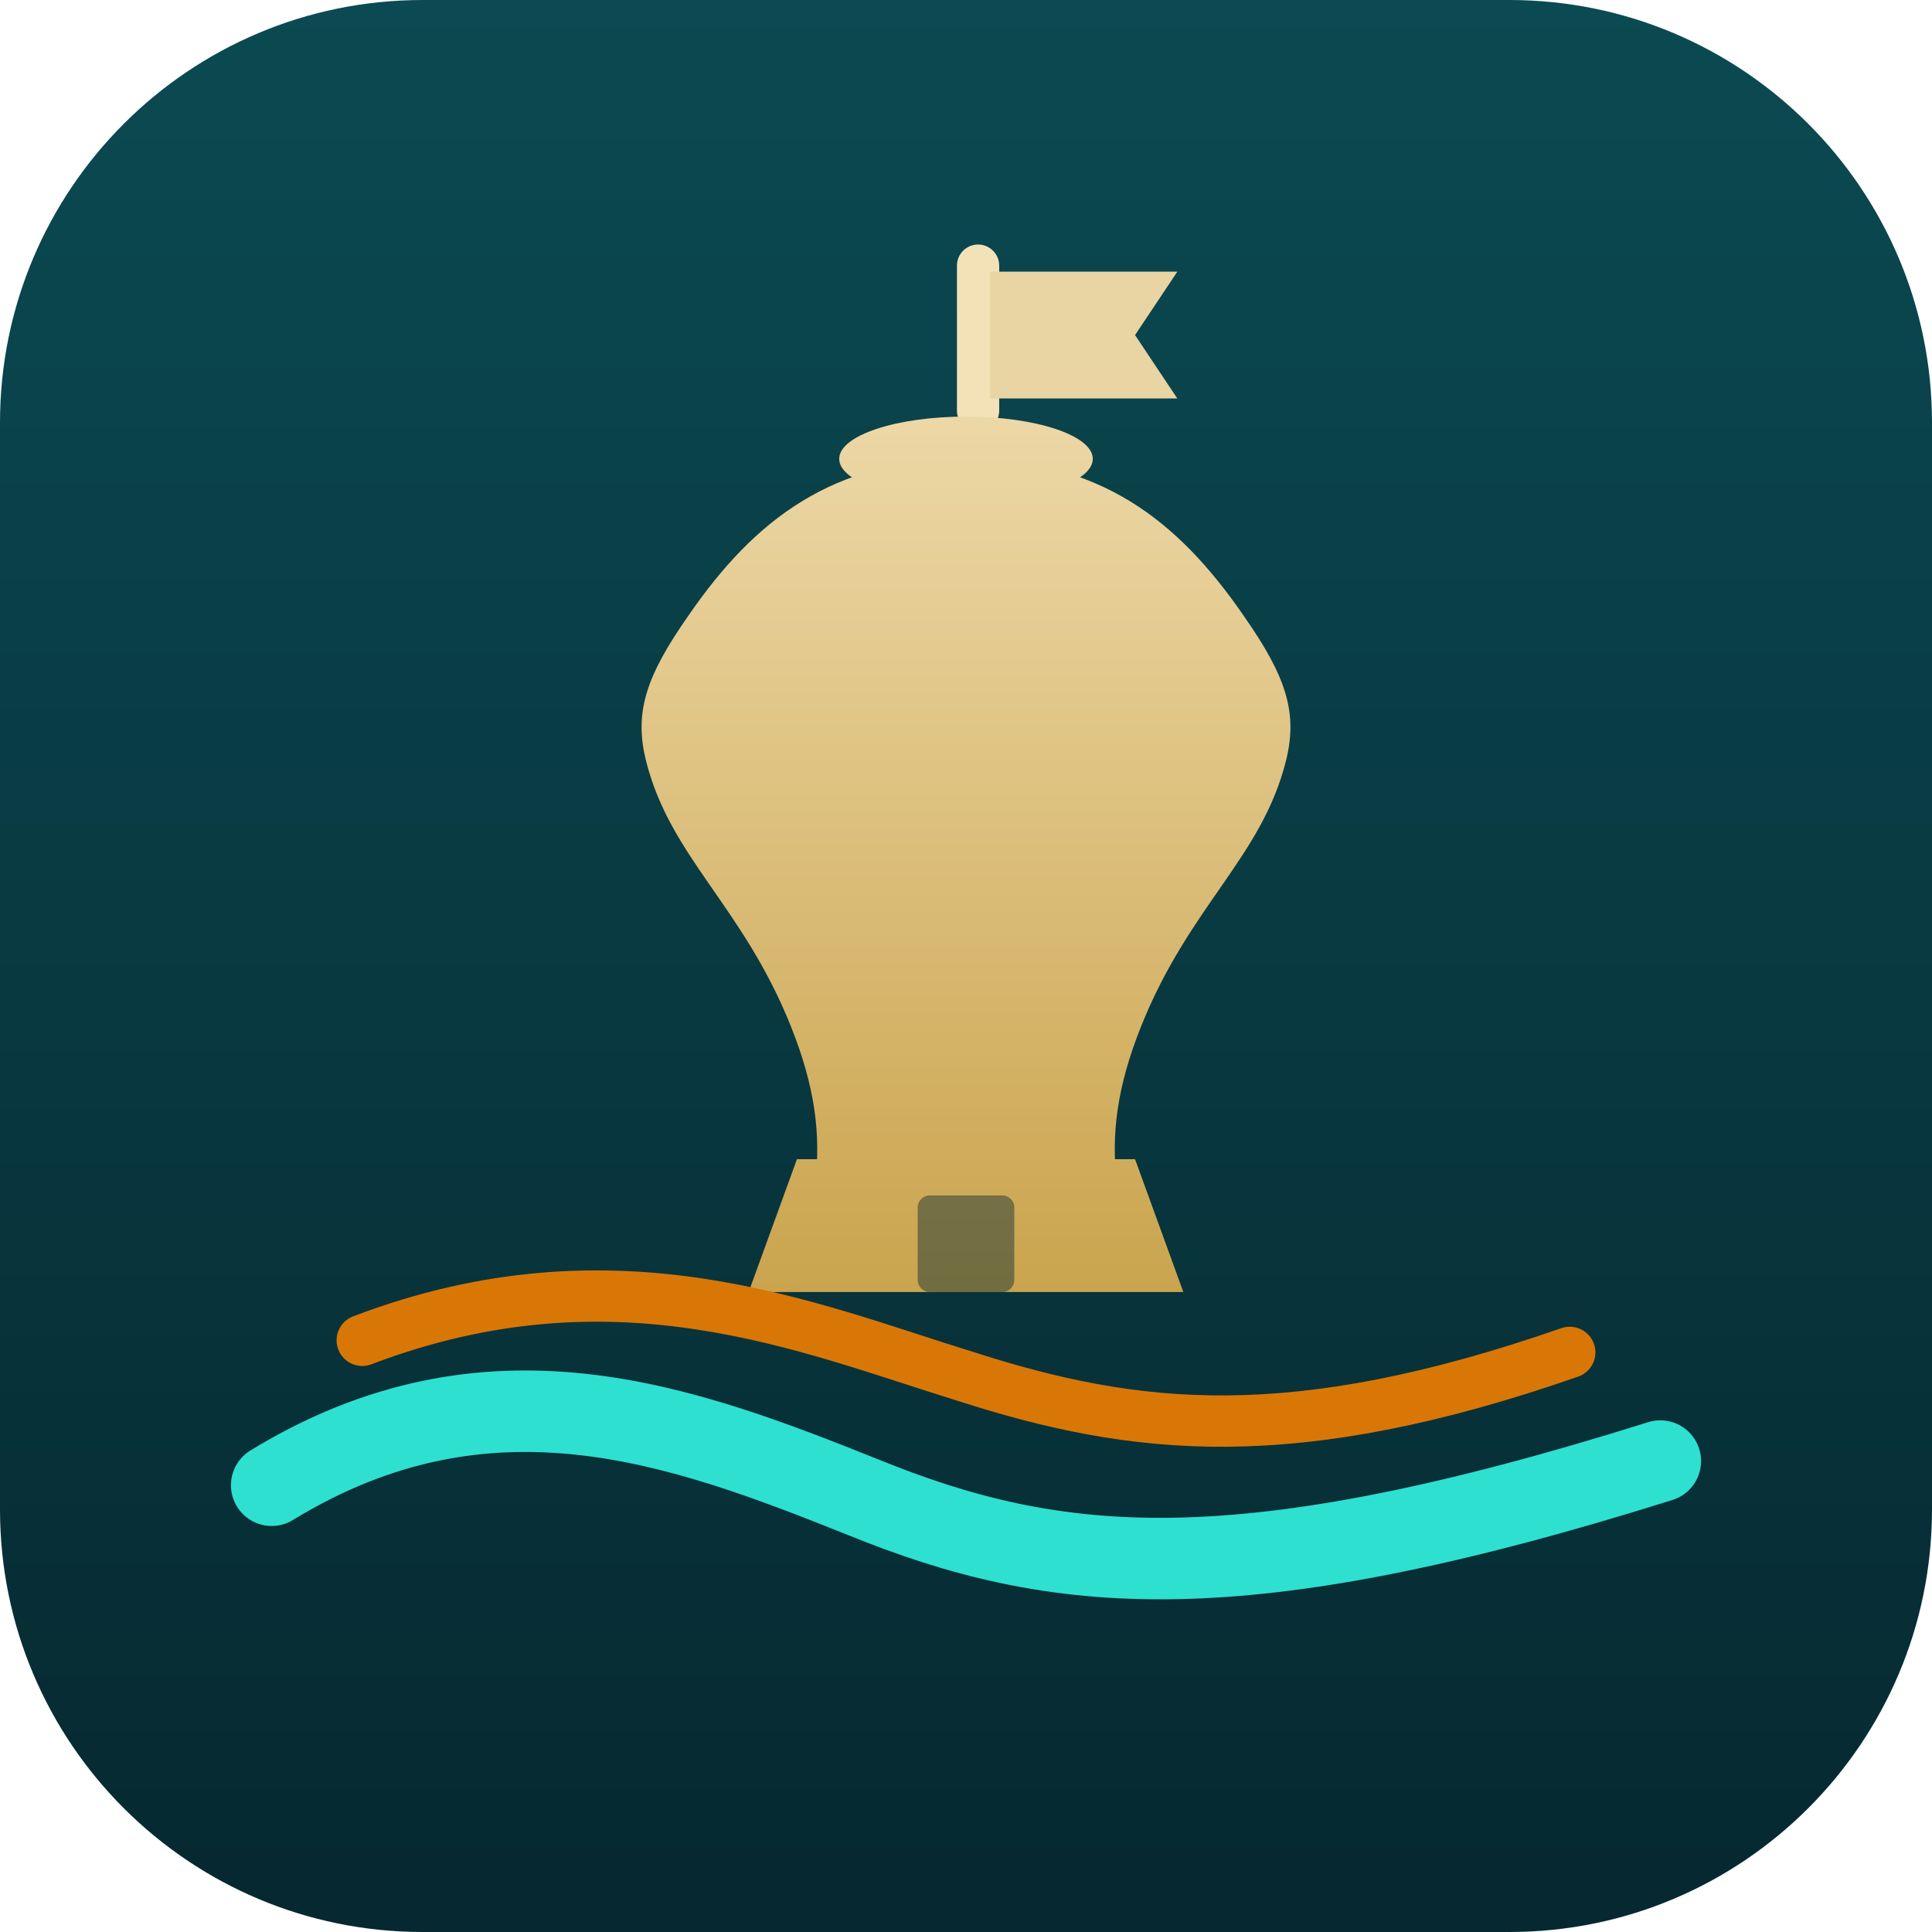
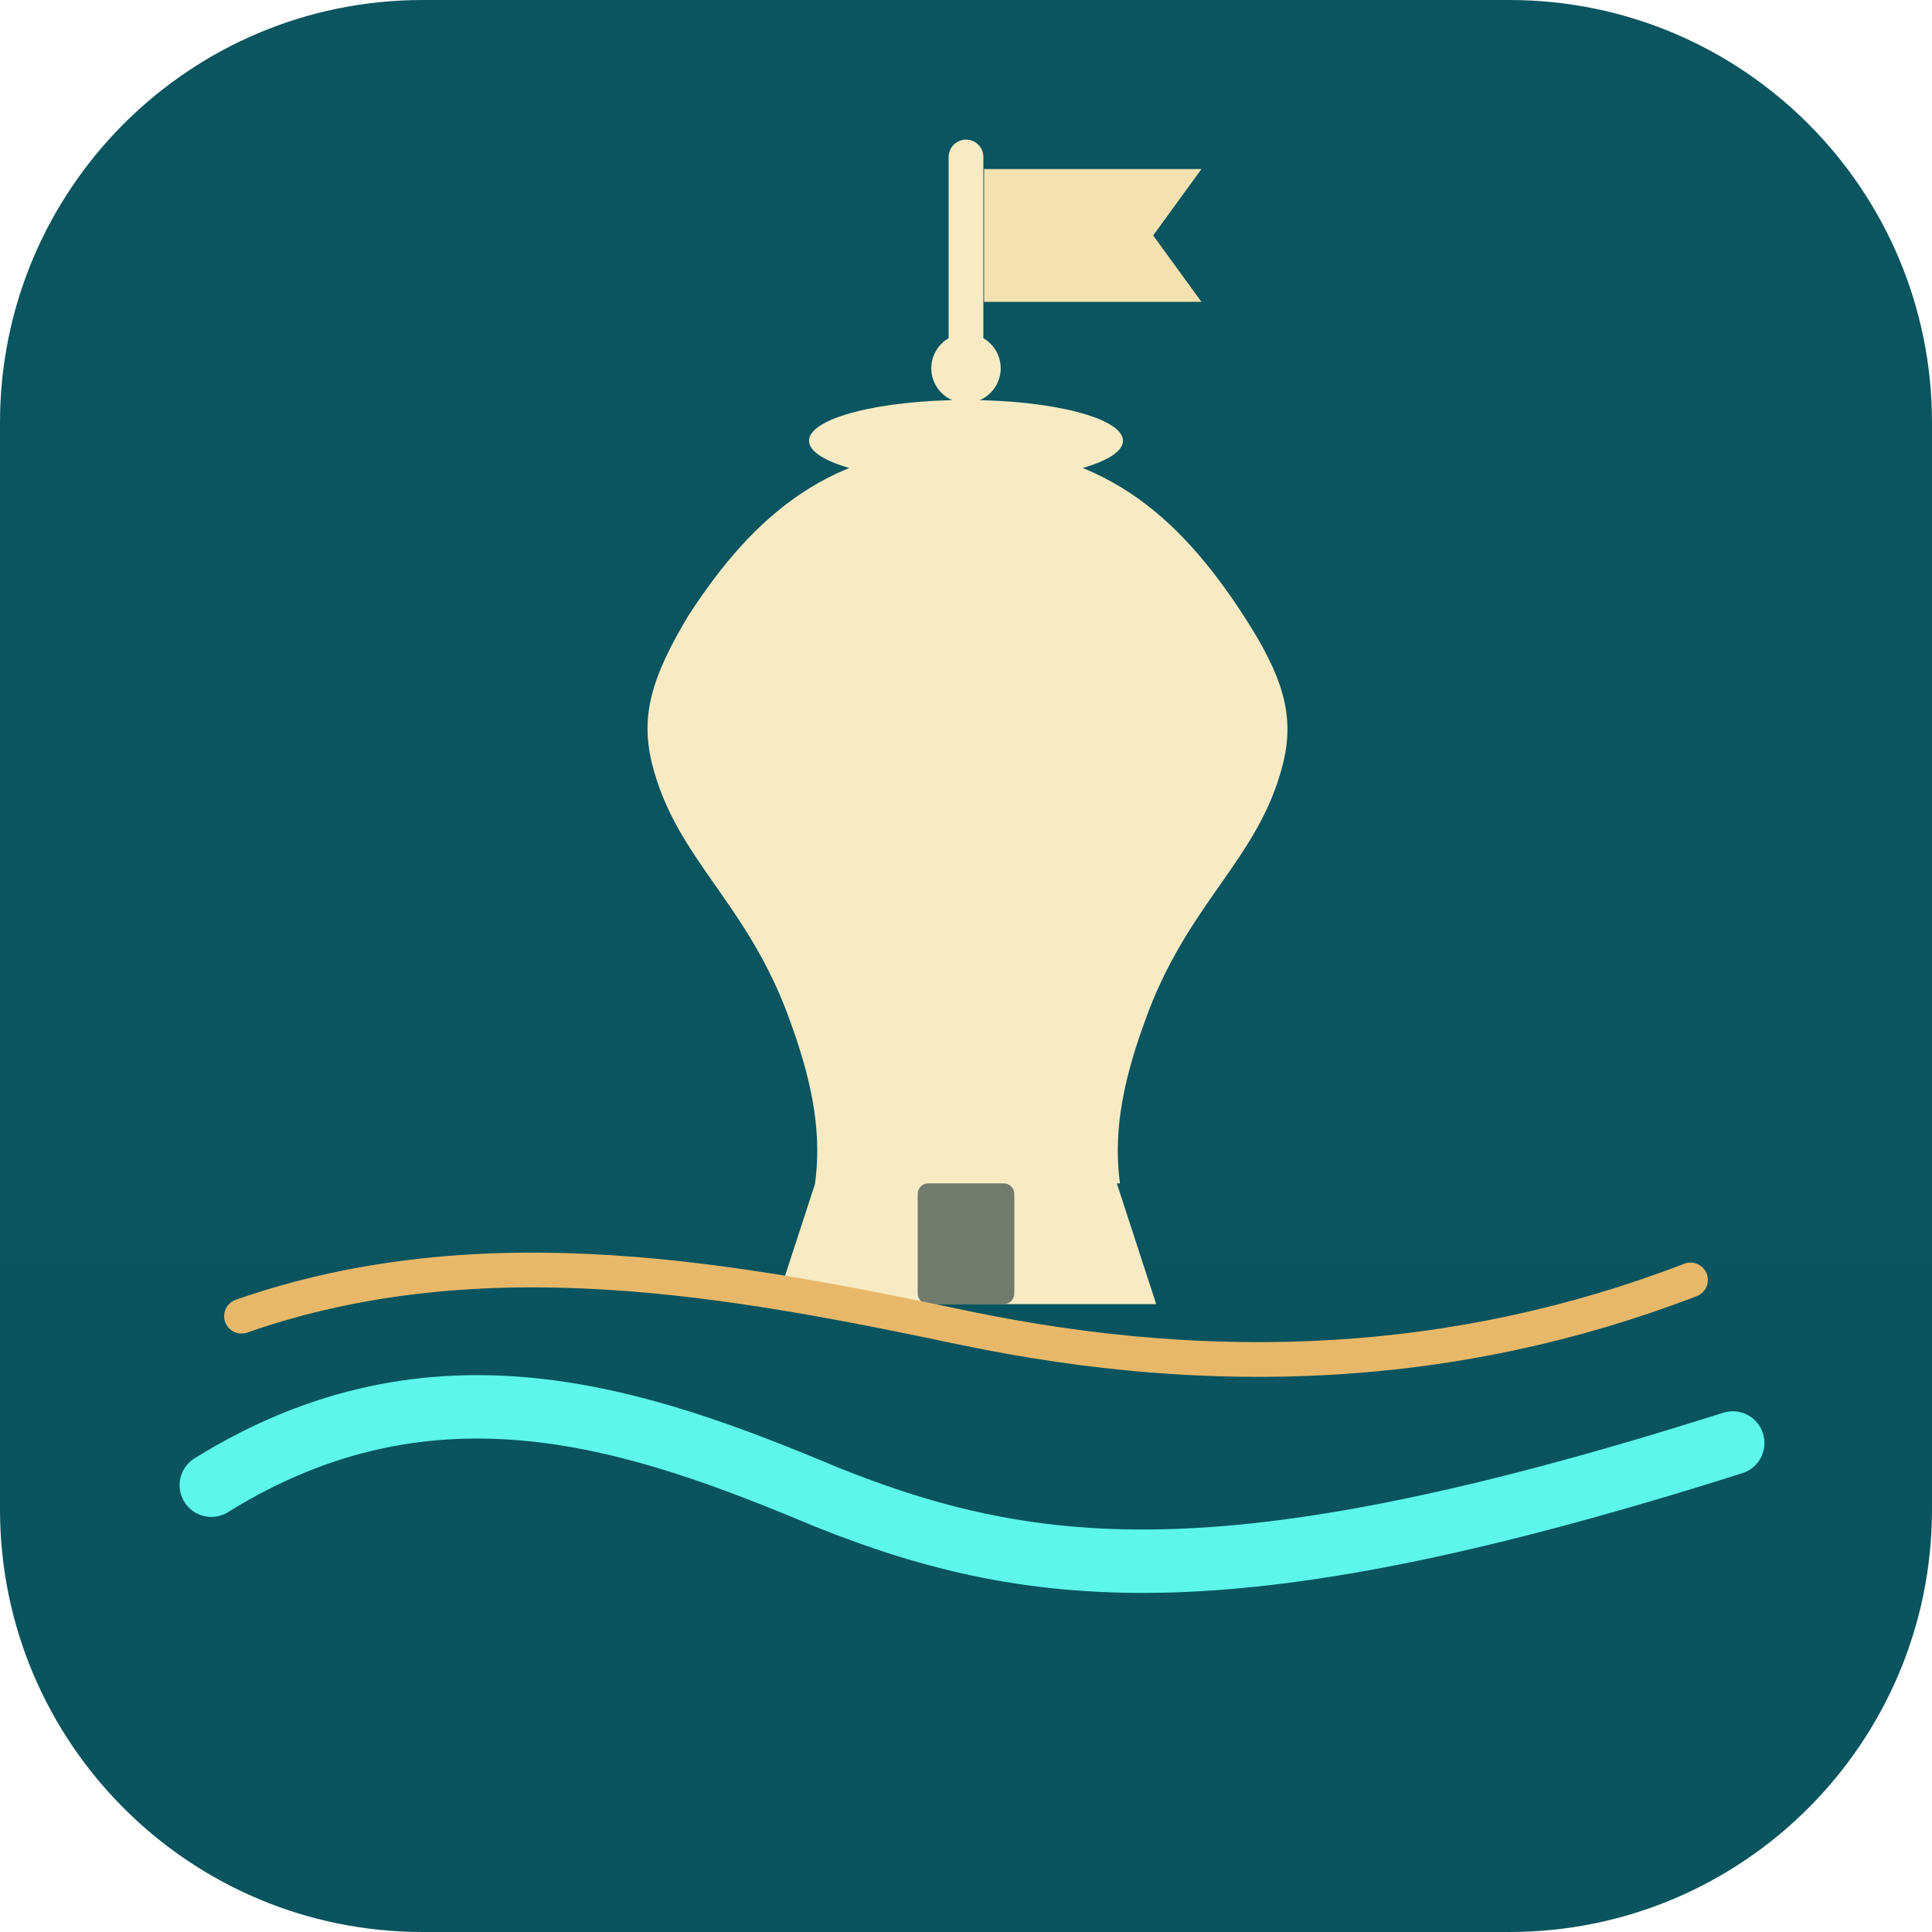
- <svg xmlns="http://www.w3.org/2000/svg" viewBox="0 0 32 32">
+ <svg xmlns="http://www.w3.org/2000/svg" viewBox="0 0 64 64">
  <defs>
-     <linearGradient id="tw-sea" x1="16" y1="0" x2="16" y2="32" gradientUnits="userSpaceOnUse">
-       <stop offset="0" stop-color="#0B4A52" />
-       <stop offset="1" stop-color="#062830" />
+     <linearGradient id="sea" x1="32" y1="0" x2="32" y2="64">
+       <stop offset="0" stop-color="#0A5560" />
+       <stop offset="0.55" stop-color="#073A42" />
+       <stop offset="1" stop-color="#041E24" />
    </linearGradient>
-     <linearGradient id="tw-gold" x1="16" y1="4" x2="16" y2="22" gradientUnits="userSpaceOnUse">
-       <stop offset="0" stop-color="#F3E2B8" />
+     <linearGradient id="gold" x1="32" y1="6" x2="32" y2="42">
+       <stop offset="0" stop-color="#F8EBC4" />
+       <stop offset="0.45" stop-color="#E4C77A" />
      <stop offset="1" stop-color="#C9A24A" />
    </linearGradient>
  </defs>
-   <rect width="32" height="32" rx="7" fill="url(#tw-sea)" />
-   <path d="M16.2 4.4v2.4" stroke="#F3E2B8" stroke-width="0.7" stroke-linecap="round" />
-   <path d="M16.4 4.5h3.1l-0.7 1.05 0.7 1.05H16.4z" fill="#E8D5A3" />
-   <ellipse cx="16" cy="7.6" rx="2.1" ry="0.7" fill="url(#tw-gold)" />
-   <path d="M11.4 10.2c1.1-1.6 2.4-2.6 4.6-2.6s3.5 1 4.6 2.6c.7 1 .9 1.6.7 2.4-.4 1.6-1.6 2.4-2.4 4.4-.4 1-.5 1.8-.4 2.6H13.5c.1-.8 0-1.6-.4-2.6-.8-2-2-2.8-2.4-4.4-.2-.8 0-1.4.7-2.4z" fill="url(#tw-gold)" />
-   <path d="M13.2 19.2h5.6l.8 2.2h-7.2z" fill="url(#tw-gold)" />
-   <rect x="15.2" y="19.8" width="1.6" height="1.6" rx="0.2" fill="#062830" opacity="0.45" />
-   <path d="M6 22.2c4.2-1.6 7.4-.2 10 .6 2.8.9 5.4 1.2 10-0.4" fill="none" stroke="#D97706" stroke-width="0.85" stroke-linecap="round" />
-   <path d="M4.5 24.6c3.6-2.2 6.8-1 9.8.2 3.2 1.3 6.2 1.6 13.2-0.6" fill="none" stroke="#2EE0D0" stroke-width="1.35" stroke-linecap="round" />
+   <rect width="64" height="64" rx="14" fill="url(#sea)" />
+   <path d="M32 5.2v6.2" stroke="#F8EBC4" stroke-width="1.15" stroke-linecap="round" />
+   <path d="M32.6 5.6h7.2l-1.6 2.2 1.6 2.2H32.6z" fill="#F3E2B0" />
+   <circle cx="32" cy="12.2" r="1.15" fill="url(#gold)" />
+   <ellipse cx="32" cy="14.6" rx="5.2" ry="1.35" fill="url(#gold)" />
+   <path d="M22.8 20.4c2.2-3.4 4.8-5.6 9.2-5.6s7 2.2 9.2 5.6c1.3 2 1.7 3.3 1.3 4.9-.8 3.2-3.2 4.6-4.6 8.6-.8 2.2-1 3.8-.8 5.3H27c.2-1.5 0-3.1-.8-5.3-1.4-4-3.8-5.4-4.6-8.6-.4-1.6 0-2.9 1.2-4.9z" fill="url(#gold)" />
+   <path d="M27.2 38.6h9.6l1.5 4.6H25.7z" fill="url(#gold)" />
+   <path d="M29.4 36.4h5.2l.8 2.2h-6.8z" fill="url(#gold)" />
+   <rect x="30.4" y="39.2" width="3.2" height="4" rx="0.35" fill="#041E24" opacity="0.55" />
+   <path d="M8 43.6c8-2.8 16.4-1.2 24 .4 8.2 1.7 16.2 1.4 24-1.6" fill="none" stroke="#E8B86A" stroke-width="1.15" stroke-linecap="round" />
+   <path d="M7 49.2c7.4-4.6 14.2-2.2 20.4.4 7 2.8 13.6 3.4 30-1.8" fill="none" stroke="#5CF6EA" stroke-width="2.1" stroke-linecap="round" />
</svg>
